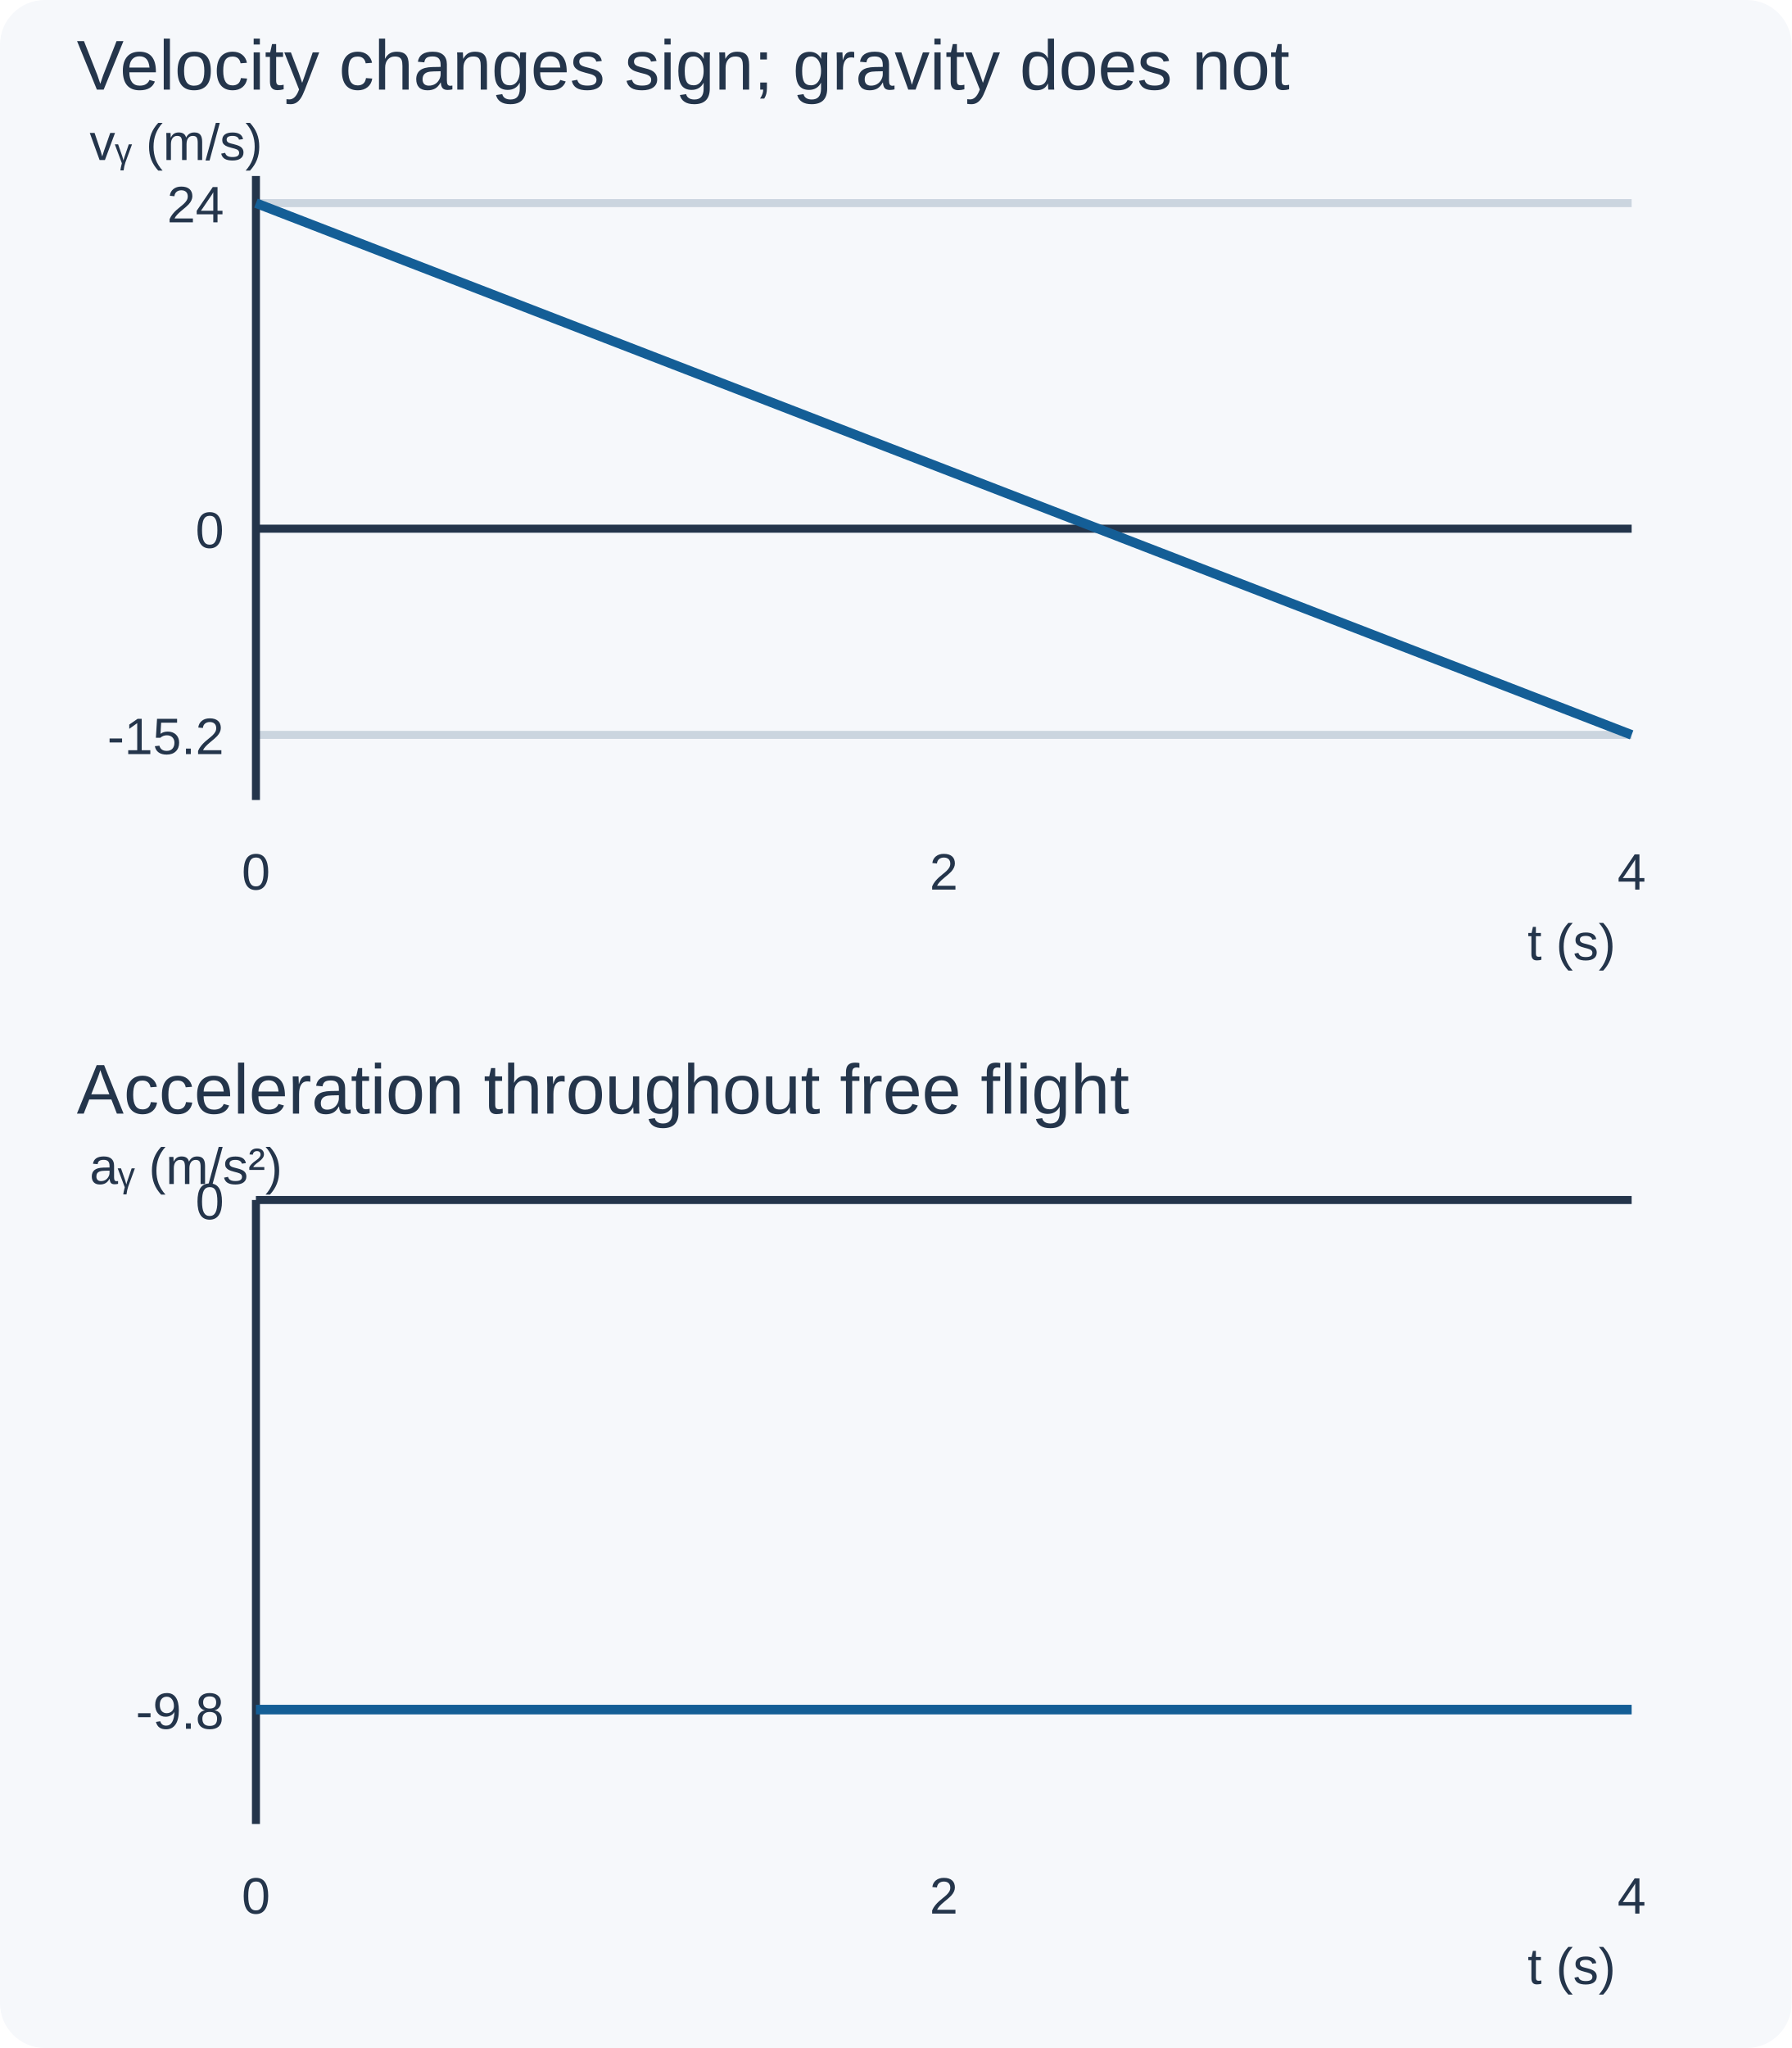
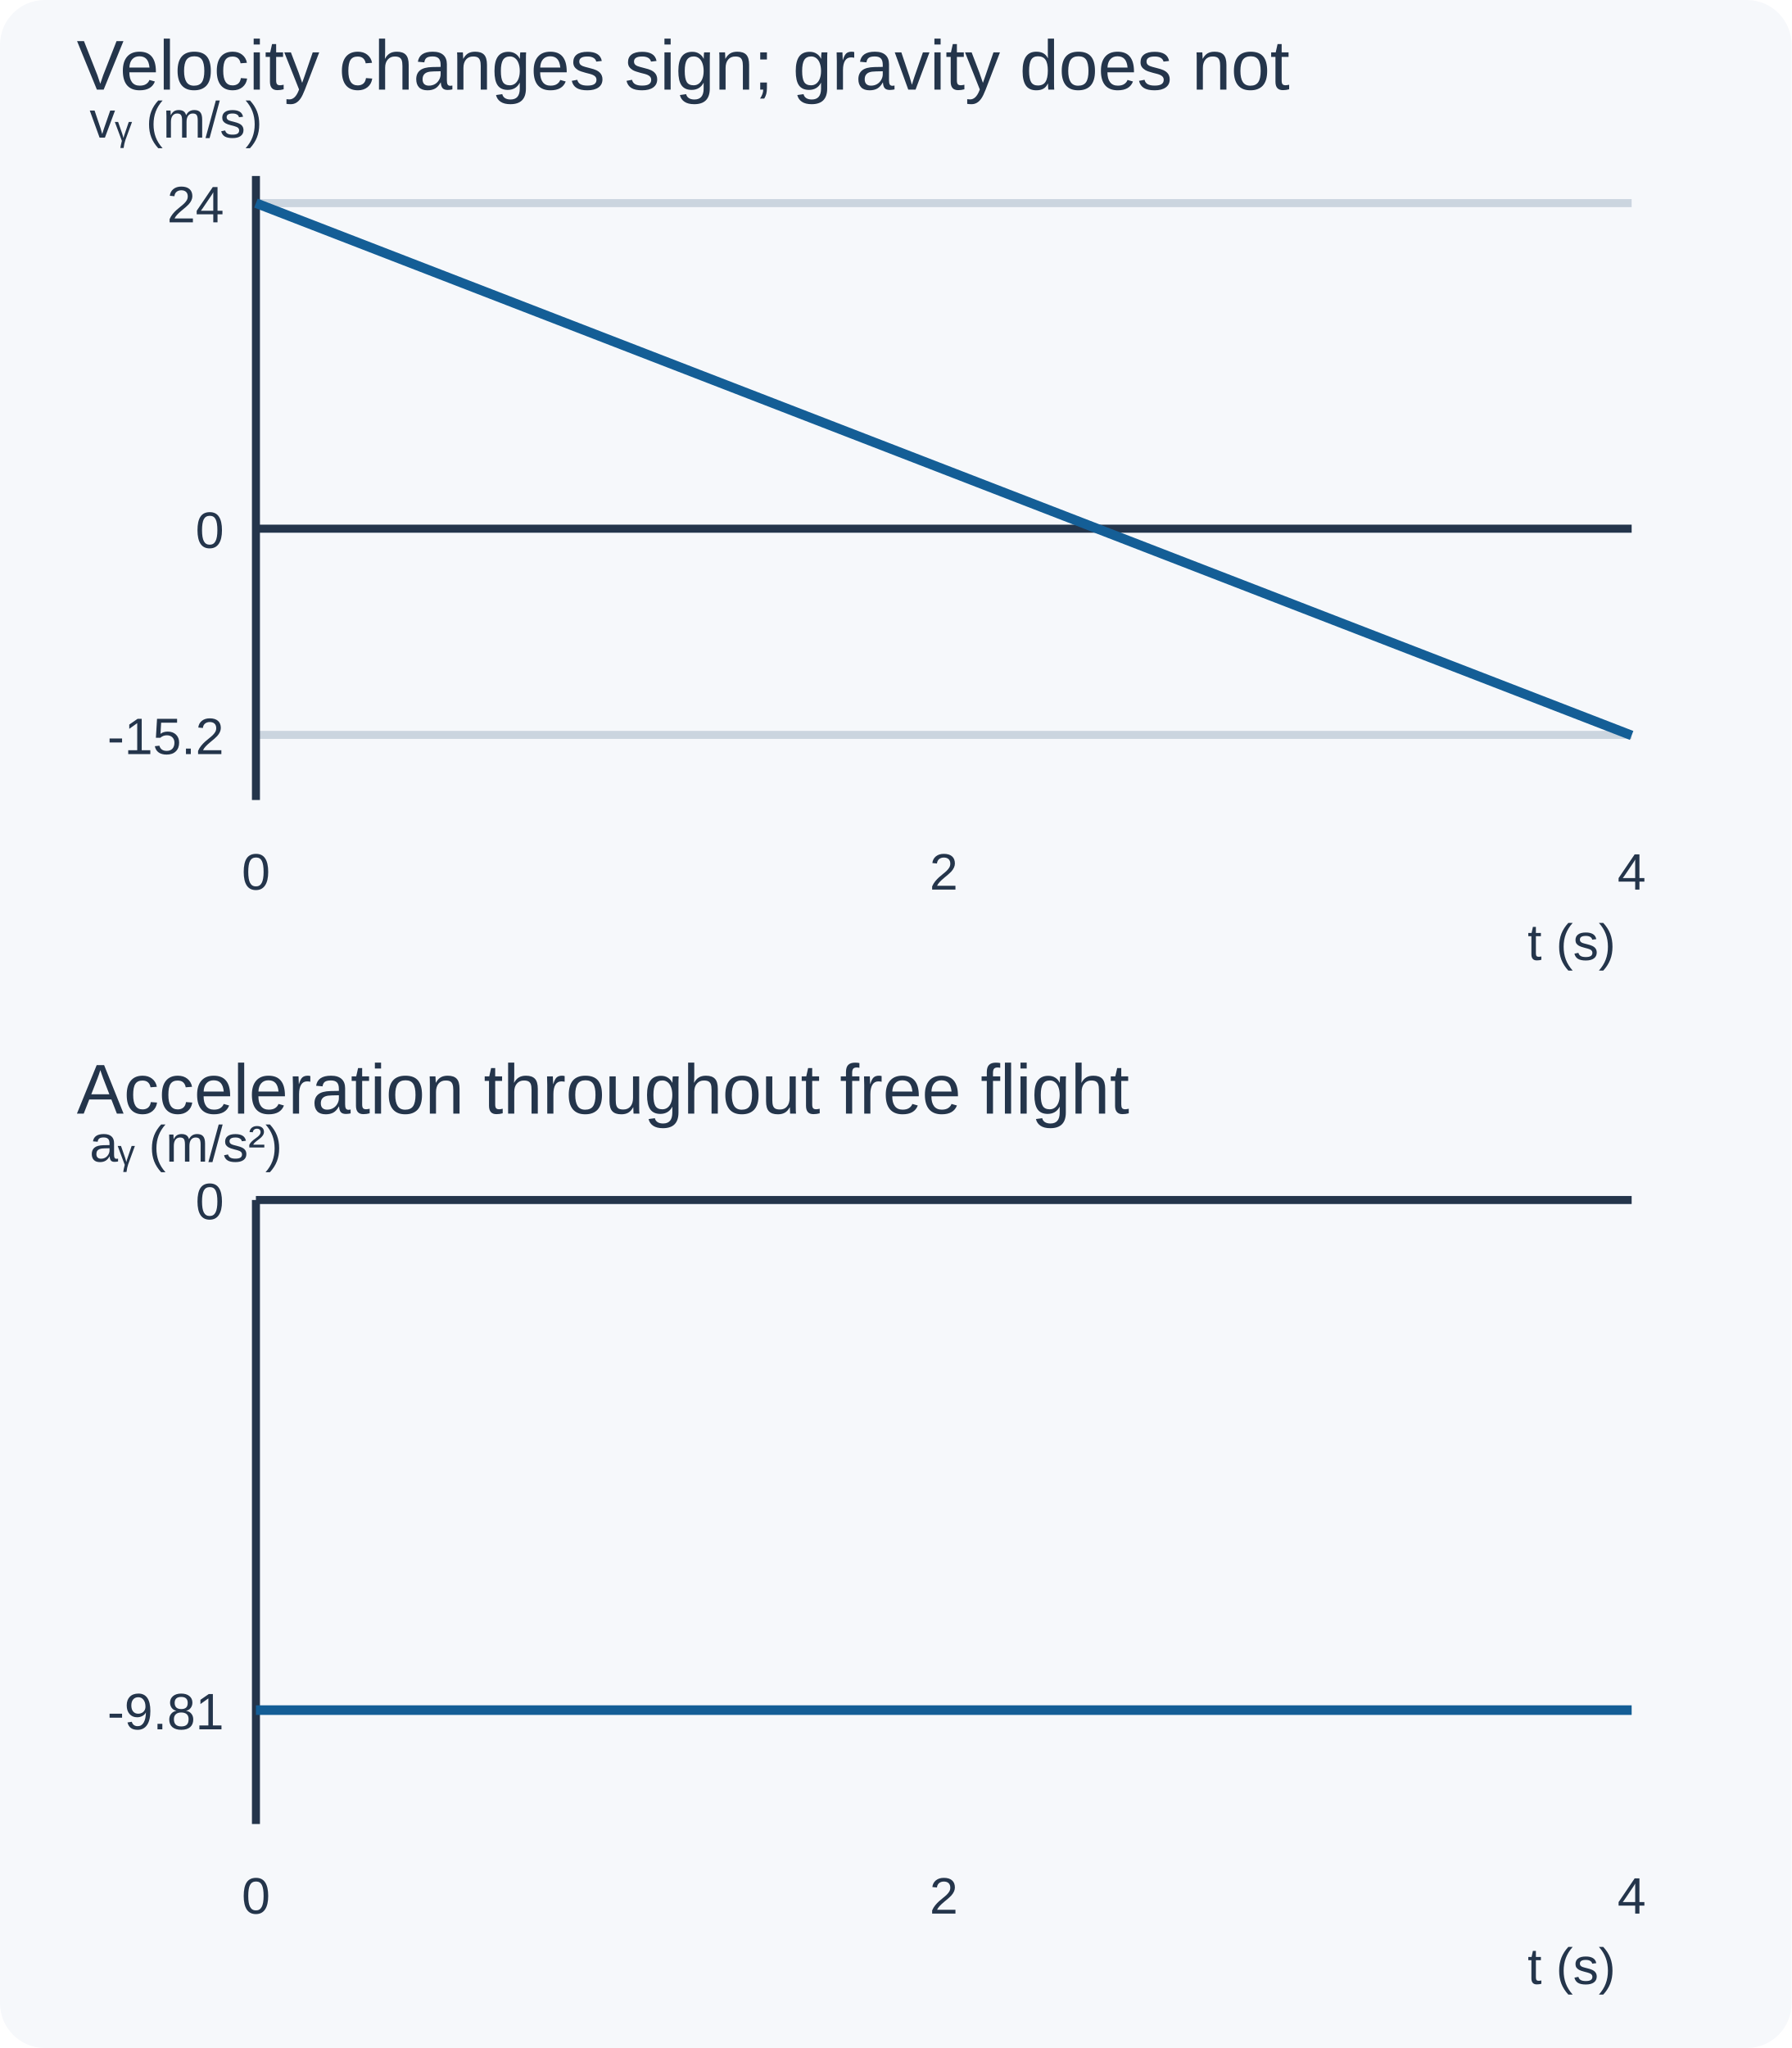
<svg xmlns="http://www.w3.org/2000/svg" viewBox="0 0 560 640" role="img" aria-label="Solution drawing for Exercise 2.37">
  <defs>
    <marker id="arrow" viewBox="0 0 10 10" refX="9" refY="5" markerWidth="7" markerHeight="7" orient="auto-start-reverse">
      <path d="M0 0 L10 5 L0 10z" fill="context-stroke" />
    </marker>
  </defs>
  <rect width="560" height="640" rx="14" fill="#f6f8fb" />
  <g font-family="Arial, sans-serif">
    <text x="24" y="28" font-size="22" fill="#24354b" text-anchor="start">Velocity changes sign; gravity does not</text>
-     <text x="28" y="50" font-size="16" fill="#24354b" text-anchor="start">vᵧ (m/s)</text>
+     <text x="28" y="43" font-size="16" fill="#24354b" text-anchor="start">vᵧ (m/s)</text>
    <path d="M80,229.652 L510,229.652" fill="none" stroke="#cbd5df" stroke-width="2.5" />
    <text x="70" y="235.652" font-size="16" fill="#24354b" text-anchor="end">-15.2</text>
    <path d="M80,165.217 L510,165.217" fill="none" stroke="#cbd5df" stroke-width="2.5" />
    <text x="70" y="171.217" font-size="16" fill="#24354b" text-anchor="end">0</text>
    <path d="M80,63.478 L510,63.478" fill="none" stroke="#cbd5df" stroke-width="2.5" />
    <text x="70" y="69.478" font-size="16" fill="#24354b" text-anchor="end">24</text>
    <path d="M80,55 L80,250" fill="none" stroke="#24354b" stroke-width="2.5" />
    <path d="M80,165.217 L510,165.217" fill="none" stroke="#24354b" stroke-width="2.5" />
    <text x="80.0" y="278" font-size="16" fill="#24354b" text-anchor="middle">0</text>
    <text x="295.0" y="278" font-size="16" fill="#24354b" text-anchor="middle">2</text>
    <text x="510.0" y="278" font-size="16" fill="#24354b" text-anchor="middle">4</text>
    <text x="505" y="300" font-size="16" fill="#24354b" text-anchor="end">t (s)</text>
-     <polyline points="80.000,63.478 81.792,64.171 83.583,64.863 85.375,65.555 87.167,66.248 88.958,66.940 90.750,67.633 92.542,68.325 94.333,69.017 96.125,69.710 97.917,70.402 99.708,71.095 101.500,71.787 103.292,72.479 105.083,73.172 106.875,73.864 108.667,74.557 110.458,75.249 112.250,75.941 114.042,76.634 115.833,77.326 117.625,78.018 119.417,78.711 121.208,79.403 123.000,80.096 124.792,80.788 126.583,81.480 128.375,82.173 130.167,82.865 131.958,83.558 133.750,84.250 135.542,84.942 137.333,85.635 139.125,86.327 140.917,87.020 142.708,87.712 144.500,88.404 146.292,89.097 148.083,89.789 149.875,90.482 151.667,91.174 153.458,91.866 155.250,92.559 157.042,93.251 158.833,93.943 160.625,94.636 162.417,95.328 164.208,96.021 166.000,96.713 167.792,97.405 169.583,98.098 171.375,98.790 173.167,99.483 174.958,100.175 176.750,100.867 178.542,101.560 180.333,102.252 182.125,102.945 183.917,103.637 185.708,104.329 187.500,105.022 189.292,105.714 191.083,106.407 192.875,107.099 194.667,107.791 196.458,108.484 198.250,109.176 200.042,109.868 201.833,110.561 203.625,111.253 205.417,111.946 207.208,112.638 209.000,113.330 210.792,114.023 212.583,114.715 214.375,115.408 216.167,116.100 217.958,116.792 219.750,117.485 221.542,118.177 223.333,118.870 225.125,119.562 226.917,120.254 228.708,120.947 230.500,121.639 232.292,122.332 234.083,123.024 235.875,123.716 237.667,124.409 239.458,125.101 241.250,125.793 243.042,126.486 244.833,127.178 246.625,127.871 248.417,128.563 250.208,129.255 252.000,129.948 253.792,130.640 255.583,131.333 257.375,132.025 259.167,132.717 260.958,133.410 262.750,134.102 264.542,134.795 266.333,135.487 268.125,136.179 269.917,136.872 271.708,137.564 273.500,138.257 275.292,138.949 277.083,139.641 278.875,140.334 280.667,141.026 282.458,141.718 284.250,142.411 286.042,143.103 287.833,143.796 289.625,144.488 291.417,145.180 293.208,145.873 295.000,146.565 296.792,147.258 298.583,147.950 300.375,148.642 302.167,149.335 303.958,150.027 305.750,150.720 307.542,151.412 309.333,152.104 311.125,152.797 312.917,153.489 314.708,154.182 316.500,154.874 318.292,155.566 320.083,156.259 321.875,156.951 323.667,157.643 325.458,158.336 327.250,159.028 329.042,159.721 330.833,160.413 332.625,161.105 334.417,161.798 336.208,162.490 338.000,163.183 339.792,163.875 341.583,164.567 343.375,165.260 345.167,165.952 346.958,166.645 348.750,167.337 350.542,168.029 352.333,168.722 354.125,169.414 355.917,170.107 357.708,170.799 359.500,171.491 361.292,172.184 363.083,172.876 364.875,173.568 366.667,174.261 368.458,174.953 370.250,175.646 372.042,176.338 373.833,177.030 375.625,177.723 377.417,178.415 379.208,179.108 381.000,179.800 382.792,180.492 384.583,181.185 386.375,181.877 388.167,182.570 389.958,183.262 391.750,183.954 393.542,184.647 395.333,185.339 397.125,186.032 398.917,186.724 400.708,187.416 402.500,188.109 404.292,188.801 406.083,189.493 407.875,190.186 409.667,190.878 411.458,191.571 413.250,192.263 415.042,192.955 416.833,193.648 418.625,194.340 420.417,195.033 422.208,195.725 424.000,196.417 425.792,197.110 427.583,197.802 429.375,198.495 431.167,199.187 432.958,199.879 434.750,200.572 436.542,201.264 438.333,201.957 440.125,202.649 441.917,203.341 443.708,204.034 445.500,204.726 447.292,205.418 449.083,206.111 450.875,206.803 452.667,207.496 454.458,208.188 456.250,208.880 458.042,209.573 459.833,210.265 461.625,210.958 463.417,211.650 465.208,212.342 467.000,213.035 468.792,213.727 470.583,214.420 472.375,215.112 474.167,215.804 475.958,216.497 477.750,217.189 479.542,217.882 481.333,218.574 483.125,219.266 484.917,219.959 486.708,220.651 488.500,221.343 490.292,222.036 492.083,222.728 493.875,223.421 495.667,224.113 497.458,224.805 499.250,225.498 501.042,226.190 502.833,226.883 504.625,227.575 506.417,228.267 508.208,228.960 510.000,229.652" fill="none" stroke="#145e96" stroke-width="3" />
+     <polyline points="80.000,63.478 81.792,64.171 83.583,64.864 85.375,65.558 87.167,66.251 88.958,66.944 90.750,67.637 92.542,68.330 94.333,69.023 96.125,69.716 97.917,70.409 99.708,71.102 101.500,71.795 103.292,72.489 105.083,73.182 106.875,73.875 108.667,74.568 110.458,75.261 112.250,75.954 114.042,76.647 115.833,77.340 117.625,78.033 119.417,78.726 121.208,79.420 123.000,80.113 124.792,80.806 126.583,81.499 128.375,82.192 130.167,82.885 131.958,83.578 133.750,84.271 135.542,84.964 137.333,85.657 139.125,86.350 140.917,87.044 142.708,87.737 144.500,88.430 146.292,89.123 148.083,89.816 149.875,90.509 151.667,91.202 153.458,91.895 155.250,92.588 157.042,93.281 158.833,93.975 160.625,94.668 162.417,95.361 164.208,96.054 166.000,96.747 167.792,97.440 169.583,98.133 171.375,98.826 173.167,99.519 174.958,100.212 176.750,100.906 178.542,101.599 180.333,102.292 182.125,102.985 183.917,103.678 185.708,104.371 187.500,105.064 189.292,105.757 191.083,106.450 192.875,107.143 194.667,107.837 196.458,108.530 198.250,109.223 200.042,109.916 201.833,110.609 203.625,111.302 205.417,111.995 207.208,112.688 209.000,113.381 210.792,114.074 212.583,114.768 214.375,115.461 216.167,116.154 217.958,116.847 219.750,117.540 221.542,118.233 223.333,118.926 225.125,119.619 226.917,120.312 228.708,121.005 230.500,121.698 232.292,122.392 234.083,123.085 235.875,123.778 237.667,124.471 239.458,125.164 241.250,125.857 243.042,126.550 244.833,127.243 246.625,127.936 248.417,128.629 250.208,129.323 252.000,130.016 253.792,130.709 255.583,131.402 257.375,132.095 259.167,132.788 260.958,133.481 262.750,134.174 264.542,134.867 266.333,135.560 268.125,136.254 269.917,136.947 271.708,137.640 273.500,138.333 275.292,139.026 277.083,139.719 278.875,140.412 280.667,141.105 282.458,141.798 284.250,142.491 286.042,143.185 287.833,143.878 289.625,144.571 291.417,145.264 293.208,145.957 295.000,146.650 296.792,147.343 298.583,148.036 300.375,148.729 302.167,149.422 303.958,150.115 305.750,150.809 307.542,151.502 309.333,152.195 311.125,152.888 312.917,153.581 314.708,154.274 316.500,154.967 318.292,155.660 320.083,156.353 321.875,157.046 323.667,157.740 325.458,158.433 327.250,159.126 329.042,159.819 330.833,160.512 332.625,161.205 334.417,161.898 336.208,162.591 338.000,163.284 339.792,163.977 341.583,164.671 343.375,165.364 345.167,166.057 346.958,166.750 348.750,167.443 350.542,168.136 352.333,168.829 354.125,169.522 355.917,170.215 357.708,170.908 359.500,171.602 361.292,172.295 363.083,172.988 364.875,173.681 366.667,174.374 368.458,175.067 370.250,175.760 372.042,176.453 373.833,177.146 375.625,177.839 377.417,178.533 379.208,179.226 381.000,179.919 382.792,180.612 384.583,181.305 386.375,181.998 388.167,182.691 389.958,183.384 391.750,184.077 393.542,184.770 395.333,185.463 397.125,186.157 398.917,186.850 400.708,187.543 402.500,188.236 404.292,188.929 406.083,189.622 407.875,190.315 409.667,191.008 411.458,191.701 413.250,192.394 415.042,193.088 416.833,193.781 418.625,194.474 420.417,195.167 422.208,195.860 424.000,196.553 425.792,197.246 427.583,197.939 429.375,198.632 431.167,199.325 432.958,200.019 434.750,200.712 436.542,201.405 438.333,202.098 440.125,202.791 441.917,203.484 443.708,204.177 445.500,204.870 447.292,205.563 449.083,206.256 450.875,206.950 452.667,207.643 454.458,208.336 456.250,209.029 458.042,209.722 459.833,210.415 461.625,211.108 463.417,211.801 465.208,212.494 467.000,213.187 468.792,213.880 470.583,214.574 472.375,215.267 474.167,215.960 475.958,216.653 477.750,217.346 479.542,218.039 481.333,218.732 483.125,219.425 484.917,220.118 486.708,220.811 488.500,221.505 490.292,222.198 492.083,222.891 493.875,223.584 495.667,224.277 497.458,224.970 499.250,225.663 501.042,226.356 502.833,227.049 504.625,227.742 506.417,228.436 508.208,229.129 510.000,229.822" fill="none" stroke="#145e96" stroke-width="3" />
    <text x="24" y="348" font-size="22" fill="#24354b" text-anchor="start">Acceleration throughout free flight</text>
-     <text x="28" y="370" font-size="16" fill="#24354b" text-anchor="start">aᵧ (m/s²)</text>
-     <path d="M80,534.25 L510,534.25" fill="none" stroke="#cbd5df" stroke-width="2.5" />
-     <text x="70" y="540.25" font-size="16" fill="#24354b" text-anchor="end">-9.8</text>
+     <text x="28" y="363" font-size="16" fill="#24354b" text-anchor="start">aᵧ (m/s²)</text>
+     <path d="M80,534.413 L510,534.413" fill="none" stroke="#cbd5df" stroke-width="2.5" />
+     <text x="70" y="540.413" font-size="16" fill="#24354b" text-anchor="end">-9.81</text>
    <path d="M80,375.0 L510,375.0" fill="none" stroke="#cbd5df" stroke-width="2.5" />
    <text x="70" y="381.0" font-size="16" fill="#24354b" text-anchor="end">0</text>
    <path d="M80,375 L80,570" fill="none" stroke="#24354b" stroke-width="2.5" />
    <path d="M80,375.0 L510,375.0" fill="none" stroke="#24354b" stroke-width="2.5" />
    <text x="80.0" y="598" font-size="16" fill="#24354b" text-anchor="middle">0</text>
    <text x="295.0" y="598" font-size="16" fill="#24354b" text-anchor="middle">2</text>
    <text x="510.0" y="598" font-size="16" fill="#24354b" text-anchor="middle">4</text>
    <text x="505" y="620" font-size="16" fill="#24354b" text-anchor="end">t (s)</text>
-     <polyline points="80.000,534.250 81.792,534.250 83.583,534.250 85.375,534.250 87.167,534.250 88.958,534.250 90.750,534.250 92.542,534.250 94.333,534.250 96.125,534.250 97.917,534.250 99.708,534.250 101.500,534.250 103.292,534.250 105.083,534.250 106.875,534.250 108.667,534.250 110.458,534.250 112.250,534.250 114.042,534.250 115.833,534.250 117.625,534.250 119.417,534.250 121.208,534.250 123.000,534.250 124.792,534.250 126.583,534.250 128.375,534.250 130.167,534.250 131.958,534.250 133.750,534.250 135.542,534.250 137.333,534.250 139.125,534.250 140.917,534.250 142.708,534.250 144.500,534.250 146.292,534.250 148.083,534.250 149.875,534.250 151.667,534.250 153.458,534.250 155.250,534.250 157.042,534.250 158.833,534.250 160.625,534.250 162.417,534.250 164.208,534.250 166.000,534.250 167.792,534.250 169.583,534.250 171.375,534.250 173.167,534.250 174.958,534.250 176.750,534.250 178.542,534.250 180.333,534.250 182.125,534.250 183.917,534.250 185.708,534.250 187.500,534.250 189.292,534.250 191.083,534.250 192.875,534.250 194.667,534.250 196.458,534.250 198.250,534.250 200.042,534.250 201.833,534.250 203.625,534.250 205.417,534.250 207.208,534.250 209.000,534.250 210.792,534.250 212.583,534.250 214.375,534.250 216.167,534.250 217.958,534.250 219.750,534.250 221.542,534.250 223.333,534.250 225.125,534.250 226.917,534.250 228.708,534.250 230.500,534.250 232.292,534.250 234.083,534.250 235.875,534.250 237.667,534.250 239.458,534.250 241.250,534.250 243.042,534.250 244.833,534.250 246.625,534.250 248.417,534.250 250.208,534.250 252.000,534.250 253.792,534.250 255.583,534.250 257.375,534.250 259.167,534.250 260.958,534.250 262.750,534.250 264.542,534.250 266.333,534.250 268.125,534.250 269.917,534.250 271.708,534.250 273.500,534.250 275.292,534.250 277.083,534.250 278.875,534.250 280.667,534.250 282.458,534.250 284.250,534.250 286.042,534.250 287.833,534.250 289.625,534.250 291.417,534.250 293.208,534.250 295.000,534.250 296.792,534.250 298.583,534.250 300.375,534.250 302.167,534.250 303.958,534.250 305.750,534.250 307.542,534.250 309.333,534.250 311.125,534.250 312.917,534.250 314.708,534.250 316.500,534.250 318.292,534.250 320.083,534.250 321.875,534.250 323.667,534.250 325.458,534.250 327.250,534.250 329.042,534.250 330.833,534.250 332.625,534.250 334.417,534.250 336.208,534.250 338.000,534.250 339.792,534.250 341.583,534.250 343.375,534.250 345.167,534.250 346.958,534.250 348.750,534.250 350.542,534.250 352.333,534.250 354.125,534.250 355.917,534.250 357.708,534.250 359.500,534.250 361.292,534.250 363.083,534.250 364.875,534.250 366.667,534.250 368.458,534.250 370.250,534.250 372.042,534.250 373.833,534.250 375.625,534.250 377.417,534.250 379.208,534.250 381.000,534.250 382.792,534.250 384.583,534.250 386.375,534.250 388.167,534.250 389.958,534.250 391.750,534.250 393.542,534.250 395.333,534.250 397.125,534.250 398.917,534.250 400.708,534.250 402.500,534.250 404.292,534.250 406.083,534.250 407.875,534.250 409.667,534.250 411.458,534.250 413.250,534.250 415.042,534.250 416.833,534.250 418.625,534.250 420.417,534.250 422.208,534.250 424.000,534.250 425.792,534.250 427.583,534.250 429.375,534.250 431.167,534.250 432.958,534.250 434.750,534.250 436.542,534.250 438.333,534.250 440.125,534.250 441.917,534.250 443.708,534.250 445.500,534.250 447.292,534.250 449.083,534.250 450.875,534.250 452.667,534.250 454.458,534.250 456.250,534.250 458.042,534.250 459.833,534.250 461.625,534.250 463.417,534.250 465.208,534.250 467.000,534.250 468.792,534.250 470.583,534.250 472.375,534.250 474.167,534.250 475.958,534.250 477.750,534.250 479.542,534.250 481.333,534.250 483.125,534.250 484.917,534.250 486.708,534.250 488.500,534.250 490.292,534.250 492.083,534.250 493.875,534.250 495.667,534.250 497.458,534.250 499.250,534.250 501.042,534.250 502.833,534.250 504.625,534.250 506.417,534.250 508.208,534.250 510.000,534.250" fill="none" stroke="#145e96" stroke-width="3" />
+     <polyline points="80.000,534.413 81.792,534.413 83.583,534.413 85.375,534.413 87.167,534.413 88.958,534.413 90.750,534.413 92.542,534.413 94.333,534.413 96.125,534.413 97.917,534.413 99.708,534.413 101.500,534.413 103.292,534.413 105.083,534.413 106.875,534.413 108.667,534.413 110.458,534.413 112.250,534.413 114.042,534.413 115.833,534.413 117.625,534.413 119.417,534.413 121.208,534.413 123.000,534.413 124.792,534.413 126.583,534.413 128.375,534.413 130.167,534.413 131.958,534.413 133.750,534.413 135.542,534.413 137.333,534.413 139.125,534.413 140.917,534.413 142.708,534.413 144.500,534.413 146.292,534.413 148.083,534.413 149.875,534.413 151.667,534.413 153.458,534.413 155.250,534.413 157.042,534.413 158.833,534.413 160.625,534.413 162.417,534.413 164.208,534.413 166.000,534.413 167.792,534.413 169.583,534.413 171.375,534.413 173.167,534.413 174.958,534.413 176.750,534.413 178.542,534.413 180.333,534.413 182.125,534.413 183.917,534.413 185.708,534.413 187.500,534.413 189.292,534.413 191.083,534.413 192.875,534.413 194.667,534.413 196.458,534.413 198.250,534.413 200.042,534.413 201.833,534.413 203.625,534.413 205.417,534.413 207.208,534.413 209.000,534.413 210.792,534.413 212.583,534.413 214.375,534.413 216.167,534.413 217.958,534.413 219.750,534.413 221.542,534.413 223.333,534.413 225.125,534.413 226.917,534.413 228.708,534.413 230.500,534.413 232.292,534.413 234.083,534.413 235.875,534.413 237.667,534.413 239.458,534.413 241.250,534.413 243.042,534.413 244.833,534.413 246.625,534.413 248.417,534.413 250.208,534.413 252.000,534.413 253.792,534.413 255.583,534.413 257.375,534.413 259.167,534.413 260.958,534.413 262.750,534.413 264.542,534.413 266.333,534.413 268.125,534.413 269.917,534.413 271.708,534.413 273.500,534.413 275.292,534.413 277.083,534.413 278.875,534.413 280.667,534.413 282.458,534.413 284.250,534.413 286.042,534.413 287.833,534.413 289.625,534.413 291.417,534.413 293.208,534.413 295.000,534.413 296.792,534.413 298.583,534.413 300.375,534.413 302.167,534.413 303.958,534.413 305.750,534.413 307.542,534.413 309.333,534.413 311.125,534.413 312.917,534.413 314.708,534.413 316.500,534.413 318.292,534.413 320.083,534.413 321.875,534.413 323.667,534.413 325.458,534.413 327.250,534.413 329.042,534.413 330.833,534.413 332.625,534.413 334.417,534.413 336.208,534.413 338.000,534.413 339.792,534.413 341.583,534.413 343.375,534.413 345.167,534.413 346.958,534.413 348.750,534.413 350.542,534.413 352.333,534.413 354.125,534.413 355.917,534.413 357.708,534.413 359.500,534.413 361.292,534.413 363.083,534.413 364.875,534.413 366.667,534.413 368.458,534.413 370.250,534.413 372.042,534.413 373.833,534.413 375.625,534.413 377.417,534.413 379.208,534.413 381.000,534.413 382.792,534.413 384.583,534.413 386.375,534.413 388.167,534.413 389.958,534.413 391.750,534.413 393.542,534.413 395.333,534.413 397.125,534.413 398.917,534.413 400.708,534.413 402.500,534.413 404.292,534.413 406.083,534.413 407.875,534.413 409.667,534.413 411.458,534.413 413.250,534.413 415.042,534.413 416.833,534.413 418.625,534.413 420.417,534.413 422.208,534.413 424.000,534.413 425.792,534.413 427.583,534.413 429.375,534.413 431.167,534.413 432.958,534.413 434.750,534.413 436.542,534.413 438.333,534.413 440.125,534.413 441.917,534.413 443.708,534.413 445.500,534.413 447.292,534.413 449.083,534.413 450.875,534.413 452.667,534.413 454.458,534.413 456.250,534.413 458.042,534.413 459.833,534.413 461.625,534.413 463.417,534.413 465.208,534.413 467.000,534.413 468.792,534.413 470.583,534.413 472.375,534.413 474.167,534.413 475.958,534.413 477.750,534.413 479.542,534.413 481.333,534.413 483.125,534.413 484.917,534.413 486.708,534.413 488.500,534.413 490.292,534.413 492.083,534.413 493.875,534.413 495.667,534.413 497.458,534.413 499.250,534.413 501.042,534.413 502.833,534.413 504.625,534.413 506.417,534.413 508.208,534.413 510.000,534.413" fill="none" stroke="#145e96" stroke-width="3" />
  </g>
</svg>
